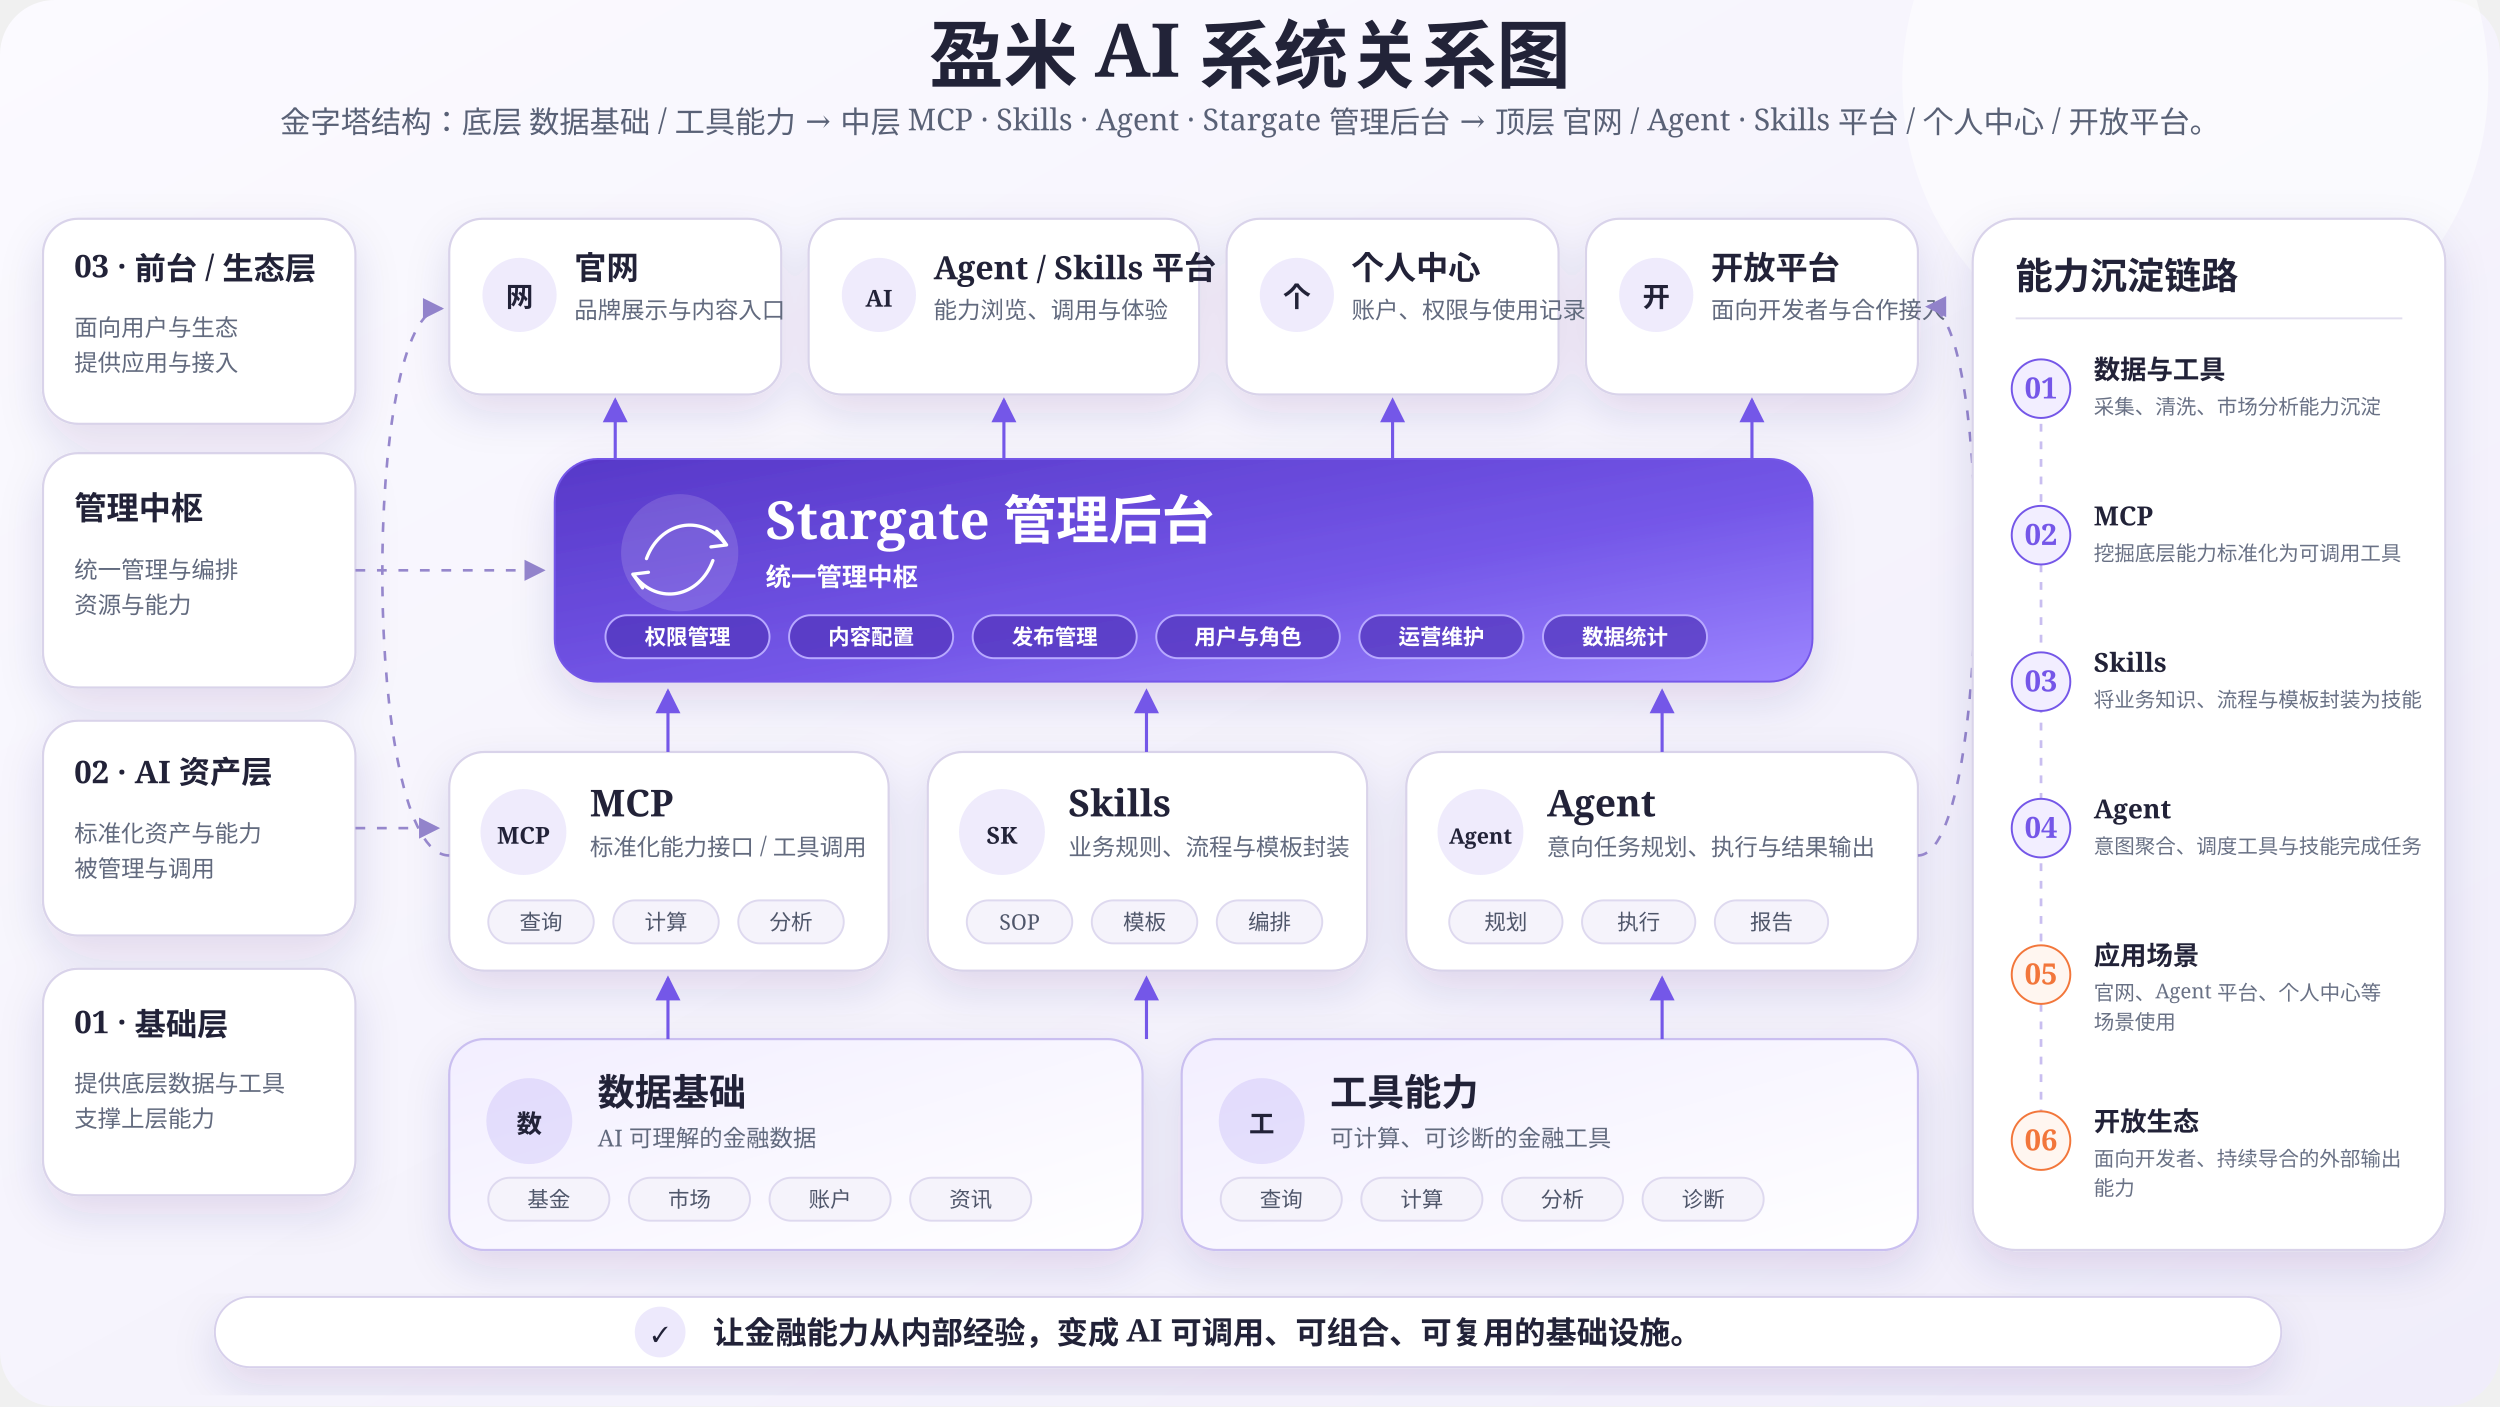
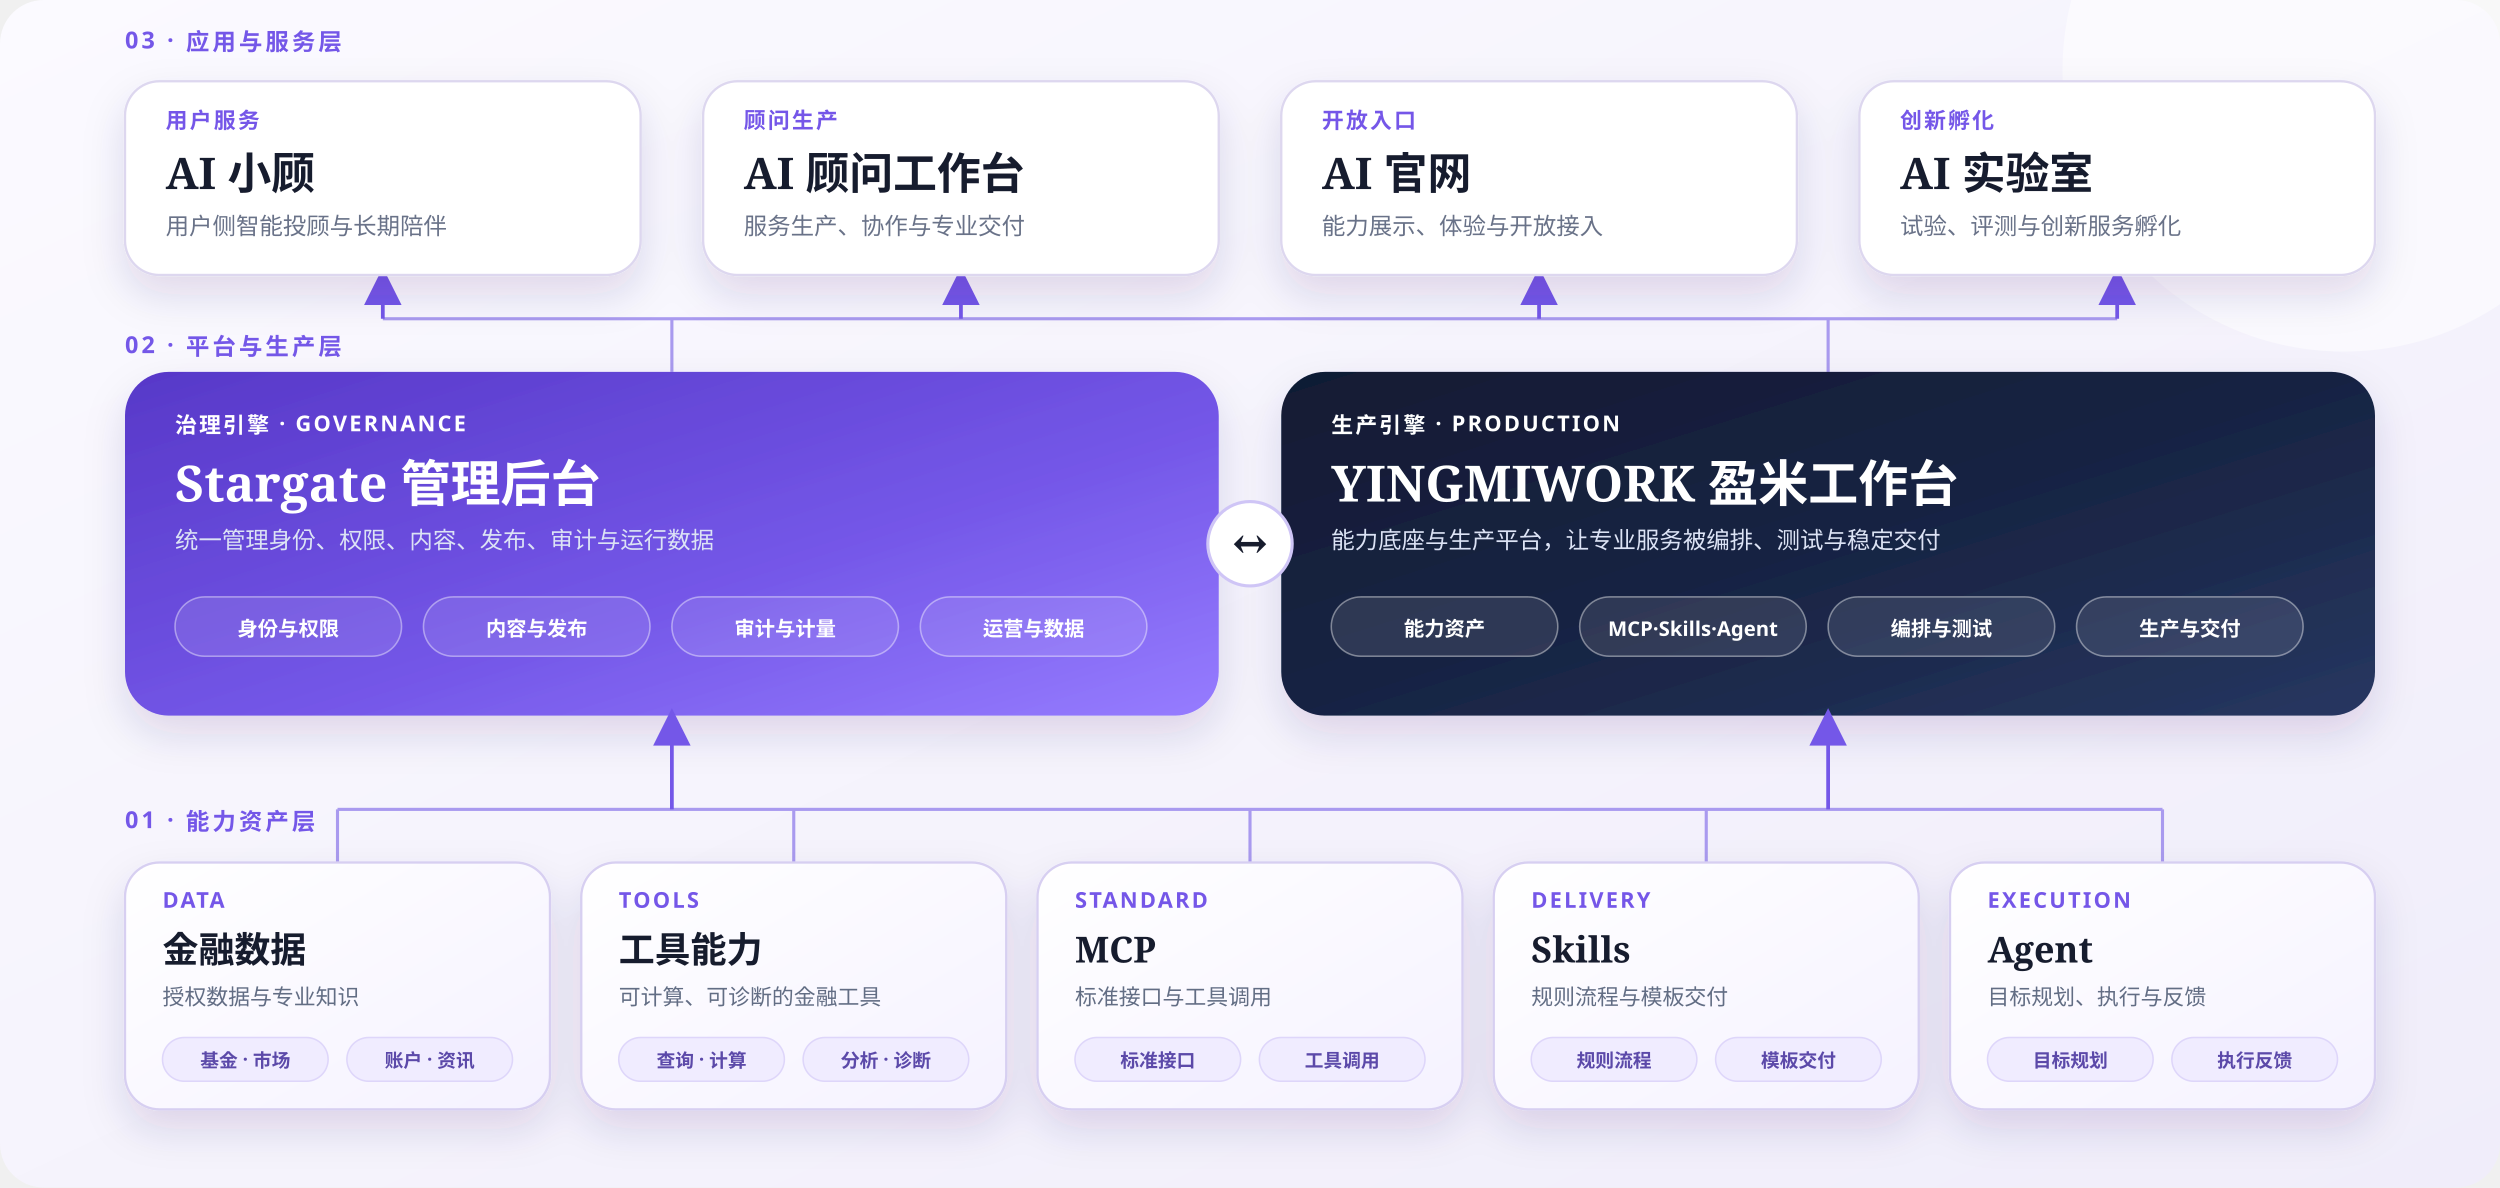
- <svg xmlns="http://www.w3.org/2000/svg" viewBox="0 0 1280 720" role="img" aria-labelledby="title desc">
+ <svg xmlns="http://www.w3.org/2000/svg" width="1600" height="760" viewBox="0 0 1600 760" role="img" aria-labelledby="title desc">
  <defs>
-     <linearGradient id="paper" x1="0" y1="0" x2="1" y2="1">
+     <linearGradient id="canvas" x1="0" y1="0" x2="1" y2="1">
      <stop stop-color="#fbfaff" />
      <stop offset="1" stop-color="#f0edfa" />
    </linearGradient>
-     <linearGradient id="core" x1="0" y1="0" x2="1" y2="1">
+     <linearGradient id="stargate" x1="0" y1="0" x2="1" y2="1">
      <stop stop-color="#5738c8" />
      <stop offset=".58" stop-color="#7457e8" />
-       <stop offset="1" stop-color="#9c85ff" />
+       <stop offset="1" stop-color="#967cff" />
    </linearGradient>
-     <linearGradient id="soft" x1="0" y1="0" x2="1" y2="1">
-       <stop stop-color="#f2eeff" />
-       <stop offset="1" stop-color="#fff" />
+     <linearGradient id="yingmiwork" x1="0" y1="0" x2="1" y2="1">
+       <stop stop-color="#111a33" />
+       <stop offset=".55" stop-color="#192545" />
+       <stop offset="1" stop-color="#273761" />
    </linearGradient>
-     <filter id="shadow" x="-20%" y="-30%" width="140%" height="170%">
-       <feDropShadow dx="0" dy="9" stdDeviation="11" flood-color="#35266f" flood-opacity=".12" />
+     <linearGradient id="asset" x1="0" y1="0" x2="1" y2="1">
+       <stop stop-color="#ffffff" />
+       <stop offset="1" stop-color="#f5f2ff" />
+     </linearGradient>
+     <filter id="shadow" x="-15%" y="-25%" width="130%" height="160%">
+       <feDropShadow dx="0" dy="12" stdDeviation="13" flood-color="#302568" flood-opacity=".13" />
    </filter>
-     <marker id="arrowV" markerWidth="8" markerHeight="8" refX="7" refY="4" orient="auto" markerUnits="strokeWidth">
-       <path d="M0 0L8 4L0 8Z" fill="#7457e8" />
-     </marker>
-     <marker id="arrowD" markerWidth="8" markerHeight="8" refX="7" refY="4" orient="auto" markerUnits="strokeWidth">
-       <path d="M0 0L8 4L0 8Z" fill="#9283cb" />
+     <marker id="arrow" markerWidth="10" markerHeight="10" refX="8" refY="5" orient="auto" markerUnits="strokeWidth">
+       <path d="M0 0L10 5L0 10Z" fill="#7457e8" />
    </marker>
    <style>
-       text{font-family:"Songti SC","STSong","SimSun",serif;fill:#222338}
-       .h1{font-size:38px;font-weight:700}.sub{font-size:15.5px;fill:#596176}.label{font-size:16.5px;font-weight:700}.small{font-size:12px;fill:#626a7e}.tiny{font-size:10.5px;fill:#697185}.on-dark{fill:#fff}
-       .box{fill:#fff;stroke:#d9d3ea;stroke-width:1.15}.box-soft{fill:url(#soft);stroke:#cabff0;stroke-width:1.15}.box-core{fill:url(#core);stroke:#7457e8}
-       .pill{fill:#f5f3fb;stroke:#ded9ef}.pillV{fill:#5235bd;fill-opacity:.72;stroke:#b8a9ff}.pillText{font-size:11px;fill:#4f566a}.pillTextV{font-size:11px;font-weight:700;fill:#fff}
-       .line{fill:none;stroke:#7457e8;stroke-width:1.6;marker-end:url(#arrowV)}.dash{fill:none;stroke:#9687cc;stroke-width:1.35;stroke-dasharray:5 6;marker-end:url(#arrowD)}
-       .num{font-size:15px;font-weight:700;fill:#7457e8}.numO{font-size:15px;font-weight:700;fill:#f2763a}
+       text{font-family:"Songti SC","STSong","SimSun",serif;fill:#171c2d}
+       .layer{font:800 15px/1 "PingFang SC","Microsoft YaHei",sans-serif;letter-spacing:.13em;fill:#7457e8}
+       .overline{font:800 14px/1 "PingFang SC","Microsoft YaHei",sans-serif;letter-spacing:.1em}
+       .appTitle{font-size:28px;font-weight:700}.appBody{font:500 15px/1.45 "PingFang SC","Microsoft YaHei",sans-serif;fill:#697288}
+       .coreTitle{font-size:32px;font-weight:700}.coreBody{font:500 15px/1.45 "PingFang SC","Microsoft YaHei",sans-serif}
+       .assetTitle{font-size:23px;font-weight:700}.assetBody{font:500 14px/1.45 "PingFang SC","Microsoft YaHei",sans-serif;fill:#626d84}
+       .onDark{fill:#fff}.softOnDark{fill:#dce3f5}.purple{fill:#7457e8}.navy{fill:#23365f}
+       .appCard{fill:#fff;stroke:#ddd7ef;stroke-width:1.5}.assetCard{fill:url(#asset);stroke:#d7cff1;stroke-width:1.5}
+       .pillLight{fill:#f0ecff;stroke:#ded6fa}.pillDark{fill:#fff;fill-opacity:.1;stroke:#fff;stroke-opacity:.42}
+       .pillText{font:700 13px/1 "PingFang SC","Microsoft YaHei",sans-serif;fill:#543bc2}.pillTextDark{font:700 13px/1 "PingFang SC","Microsoft YaHei",sans-serif;fill:#fff}
+       .assetPill{font:700 12px/1 "PingFang SC","Microsoft YaHei",sans-serif;fill:#5b4aa9}
+       .bus{fill:none;stroke:#a99aef;stroke-width:2}.flow{fill:none;stroke:#7457e8;stroke-width:2.4;marker-end:url(#arrow)}
    </style>
  </defs>
-   <rect width="1280" height="720" rx="28" fill="url(#paper)" />
-   <circle cx="1124" cy="42" r="150" fill="#fff" opacity=".55" />
-   <text x="640" y="42" text-anchor="middle" class="h1">盈米 AI 系统关系图</text>
-   <text x="640" y="68" text-anchor="middle" class="sub">金字塔结构：底层 数据基础 / 工具能力 → 中层 MCP · Skills · Agent · Stargate 管理后台 → 顶层 官网 / Agent · Skills 平台 / 个人中心 / 开放平台。</text>
+   <rect width="1600" height="760" rx="28" fill="url(#canvas)" />
+   <circle cx="1500" cy="45" r="180" fill="#fff" opacity=".52" />
+   <text x="80" y="31" class="layer">03 · 应用与服务层</text>
+   <path d="M245 204H1355" class="bus" />
+   <path d="M245 204V176" class="flow" />
+   <path d="M615 204V176" class="flow" />
+   <path d="M985 204V176" class="flow" />
+   <path d="M1355 204V176" class="flow" />
+   <path d="M430 238V204" class="bus" />
+   <path d="M1170 238V204" class="bus" />
  <g filter="url(#shadow)">
-     <rect x="22" y="112" width="160" height="105" rx="18" class="box" />
-     <text x="38" y="142" font-size="16" font-weight="700" fill="#f2763a">03 · 前台 / 生态层</text>
-     <text x="38" y="172" class="small">面向用户与生态</text>
-     <text x="38" y="190" class="small">提供应用与接入</text>
-     <rect x="22" y="232" width="160" height="120" rx="18" class="box" />
-     <text x="38" y="266" class="label" fill="#654fc4">管理中枢</text>
-     <text x="38" y="296" class="small">统一管理与编排</text>
-     <text x="38" y="314" class="small">资源与能力</text>
-     <rect x="22" y="369" width="160" height="110" rx="18" class="box" />
-     <text x="38" y="401" font-size="16" font-weight="700" fill="#7457e8">02 · AI 资产层</text>
-     <text x="38" y="431" class="small">标准化资产与能力</text>
-     <text x="38" y="449" class="small">被管理与调用</text>
-     <rect x="22" y="496" width="160" height="116" rx="18" class="box" />
-     <text x="38" y="529" font-size="16" font-weight="700" fill="#7457e8">01 · 基础层</text>
-     <text x="38" y="559" class="small">提供底层数据与工具</text>
-     <text x="38" y="577" class="small">支撑上层能力</text>
-   </g>
-   <g filter="url(#shadow)">
-     <rect x="230" y="112" width="170" height="90" rx="17" class="box" />
-     <circle cx="266" cy="151" r="19" fill="#7457e8" opacity=".12" />
-     <text x="266" y="157" text-anchor="middle" font-size="14" font-weight="700" fill="#7457e8">网</text>
-     <text x="294" y="143" class="label" fill="#604bc0">官网</text>
-     <text x="294" y="163" class="small">品牌展示与内容入口</text>
-     <rect x="414" y="112" width="200" height="90" rx="17" class="box" />
-     <circle cx="450" cy="151" r="19" fill="#7457e8" opacity=".12" />
-     <text x="450" y="157" text-anchor="middle" font-size="12" font-weight="700" fill="#7457e8">AI</text>
-     <text x="478" y="143" class="label" fill="#604bc0">Agent / Skills 平台</text>
-     <text x="478" y="163" class="small">能力浏览、调用与体验</text>
-     <rect x="628" y="112" width="170" height="90" rx="17" class="box" />
-     <circle cx="664" cy="151" r="19" fill="#7457e8" opacity=".12" />
-     <text x="664" y="157" text-anchor="middle" font-size="14" font-weight="700" fill="#7457e8">个</text>
-     <text x="692" y="143" class="label" fill="#604bc0">个人中心</text>
-     <text x="692" y="163" class="small">账户、权限与使用记录</text>
-     <rect x="812" y="112" width="170" height="90" rx="17" class="box" />
-     <circle cx="848" cy="151" r="19" fill="#7457e8" opacity=".12" />
-     <text x="848" y="157" text-anchor="middle" font-size="14" font-weight="700" fill="#7457e8">开</text>
-     <text x="876" y="143" class="label" fill="#604bc0">开放平台</text>
-     <text x="876" y="163" class="small">面向开发者与合作接入</text>
-   </g>
-   <g filter="url(#shadow)">
-     <rect x="284" y="235" width="644" height="114" rx="22" class="box-core" />
-     <circle cx="348" cy="283" r="30" fill="#fff" opacity=".14" />
-     <path d="M331 286c7-19 28-23 40-8M367 272l5 7-8 1M365 287c-7 19-28 23-40 8M329 301l-5-7 8-1" fill="none" stroke="#fff" stroke-width="1.7" stroke-linecap="round" stroke-linejoin="round" />
-     <text x="392" y="276" font-size="27" font-weight="700" class="on-dark">Stargate 管理后台</text>
-     <text x="392" y="300" font-size="13" font-weight="700" class="on-dark">统一管理中枢</text>
    <g>
-       <rect x="310" y="315" width="84" height="22" rx="11" class="pillV" />
-       <text x="352" y="330" text-anchor="middle" class="pillTextV">权限管理</text>
-       <rect x="404" y="315" width="84" height="22" rx="11" class="pillV" />
-       <text x="446" y="330" text-anchor="middle" class="pillTextV">内容配置</text>
-       <rect x="498" y="315" width="84" height="22" rx="11" class="pillV" />
-       <text x="540" y="330" text-anchor="middle" class="pillTextV">发布管理</text>
-       <rect x="592" y="315" width="94" height="22" rx="11" class="pillV" />
-       <text x="639" y="330" text-anchor="middle" class="pillTextV">用户与角色</text>
-       <rect x="696" y="315" width="84" height="22" rx="11" class="pillV" />
-       <text x="738" y="330" text-anchor="middle" class="pillTextV">运营维护</text>
-       <rect x="790" y="315" width="84" height="22" rx="11" class="pillV" />
-       <text x="832" y="330" text-anchor="middle" class="pillTextV">数据统计</text>
+       <rect x="80" y="52" width="330" height="124" rx="22" class="appCard" />
+       <text x="106" y="82" class="overline purple">用户服务</text>
+       <text x="106" y="121" class="appTitle">AI 小顾</text>
+       <text x="106" y="150" class="appBody">用户侧智能投顾与长期陪伴</text>
+     </g>
+     <g>
+       <rect x="450" y="52" width="330" height="124" rx="22" class="appCard" />
+       <text x="476" y="82" class="overline purple">顾问生产</text>
+       <text x="476" y="121" class="appTitle">AI 顾问工作台</text>
+       <text x="476" y="150" class="appBody">服务生产、协作与专业交付</text>
+     </g>
+     <g>
+       <rect x="820" y="52" width="330" height="124" rx="22" class="appCard" />
+       <text x="846" y="82" class="overline purple">开放入口</text>
+       <text x="846" y="121" class="appTitle">AI 官网</text>
+       <text x="846" y="150" class="appBody">能力展示、体验与开放接入</text>
+     </g>
+     <g>
+       <rect x="1190" y="52" width="330" height="124" rx="22" class="appCard" />
+       <text x="1216" y="82" class="overline purple">创新孵化</text>
+       <text x="1216" y="121" class="appTitle">AI 实验室</text>
+       <text x="1216" y="150" class="appBody">试验、评测与创新服务孵化</text>
    </g>
  </g>
+   <text x="80" y="226" class="layer">02 · 平台与生产层</text>
  <g filter="url(#shadow)">
-     <rect x="230" y="385" width="225" height="112" rx="18" class="box" />
-     <circle cx="268" cy="426" r="22" fill="#7457e8" opacity=".12" />
-     <text x="268" y="432" text-anchor="middle" font-size="12" font-weight="700" fill="#7457e8">MCP</text>
-     <text x="302" y="418" font-size="19" font-weight="700" fill="#604bc0">MCP</text>
-     <text x="302" y="438" class="small">标准化能力接口 / 工具调用</text>
-     <rect x="250" y="461" width="54" height="22" rx="11" class="pill" />
-     <text x="277" y="476" text-anchor="middle" class="pillText">查询</text>
-     <rect x="314" y="461" width="54" height="22" rx="11" class="pill" />
-     <text x="341" y="476" text-anchor="middle" class="pillText">计算</text>
-     <rect x="378" y="461" width="54" height="22" rx="11" class="pill" />
-     <text x="405" y="476" text-anchor="middle" class="pillText">分析</text>
-     <rect x="475" y="385" width="225" height="112" rx="18" class="box" />
-     <circle cx="513" cy="426" r="22" fill="#7457e8" opacity=".12" />
-     <text x="513" y="432" text-anchor="middle" font-size="12" font-weight="700" fill="#7457e8">SK</text>
-     <text x="547" y="418" font-size="19" font-weight="700" fill="#604bc0">Skills</text>
-     <text x="547" y="438" class="small">业务规则、流程与模板封装</text>
-     <rect x="495" y="461" width="54" height="22" rx="11" class="pill" />
-     <text x="522" y="476" text-anchor="middle" class="pillText">SOP</text>
-     <rect x="559" y="461" width="54" height="22" rx="11" class="pill" />
-     <text x="586" y="476" text-anchor="middle" class="pillText">模板</text>
-     <rect x="623" y="461" width="54" height="22" rx="11" class="pill" />
-     <text x="650" y="476" text-anchor="middle" class="pillText">编排</text>
-     <rect x="720" y="385" width="262" height="112" rx="18" class="box" />
-     <circle cx="758" cy="426" r="22" fill="#7457e8" opacity=".12" />
-     <text x="758" y="432" text-anchor="middle" font-size="11" font-weight="700" fill="#7457e8">Agent</text>
-     <text x="792" y="418" font-size="19" font-weight="700" fill="#604bc0">Agent</text>
-     <text x="792" y="438" class="small">意向任务规划、执行与结果输出</text>
-     <rect x="742" y="461" width="58" height="22" rx="11" class="pill" />
-     <text x="771" y="476" text-anchor="middle" class="pillText">规划</text>
-     <rect x="810" y="461" width="58" height="22" rx="11" class="pill" />
-     <text x="839" y="476" text-anchor="middle" class="pillText">执行</text>
-     <rect x="878" y="461" width="58" height="22" rx="11" class="pill" />
-     <text x="907" y="476" text-anchor="middle" class="pillText">报告</text>
+     <rect x="80" y="238" width="700" height="220" rx="28" fill="url(#stargate)" />
+     <text x="112" y="277" class="overline onDark">治理引擎 · GOVERNANCE</text>
+     <text x="112" y="321" class="coreTitle onDark">Stargate 管理后台</text>
+     <text x="112" y="351" class="coreBody softOnDark">统一管理身份、权限、内容、发布、审计与运行数据</text>
+     <g>
+       <rect x="112" y="382" width="145" height="38" rx="19" class="pillDark" />
+       <text x="184.5" y="407" text-anchor="middle" class="pillTextDark">身份与权限</text>
+       <rect x="271" y="382" width="145" height="38" rx="19" class="pillDark" />
+       <text x="343.5" y="407" text-anchor="middle" class="pillTextDark">内容与发布</text>
+       <rect x="430" y="382" width="145" height="38" rx="19" class="pillDark" />
+       <text x="502.5" y="407" text-anchor="middle" class="pillTextDark">审计与计量</text>
+       <rect x="589" y="382" width="145" height="38" rx="19" class="pillDark" />
+       <text x="661.5" y="407" text-anchor="middle" class="pillTextDark">运营与数据</text>
+     </g>
+     <rect x="820" y="238" width="700" height="220" rx="28" fill="url(#yingmiwork)" />
+     <text x="852" y="277" class="overline onDark">生产引擎 · PRODUCTION</text>
+     <text x="852" y="321" class="coreTitle onDark">YINGMIWORK 盈米工作台</text>
+     <text x="852" y="351" class="coreBody softOnDark">能力底座与生产平台，让专业服务被编排、测试与稳定交付</text>
+     <g>
+       <rect x="852" y="382" width="145" height="38" rx="19" class="pillDark" />
+       <text x="924.5" y="407" text-anchor="middle" class="pillTextDark">能力资产</text>
+       <rect x="1011" y="382" width="145" height="38" rx="19" class="pillDark" />
+       <text x="1083.5" y="407" text-anchor="middle" class="pillTextDark">MCP·Skills·Agent</text>
+       <rect x="1170" y="382" width="145" height="38" rx="19" class="pillDark" />
+       <text x="1242.5" y="407" text-anchor="middle" class="pillTextDark">编排与测试</text>
+       <rect x="1329" y="382" width="145" height="38" rx="19" class="pillDark" />
+       <text x="1401.5" y="407" text-anchor="middle" class="pillTextDark">生产与交付</text>
+     </g>
  </g>
+   <g>
+     <circle cx="800" cy="348" r="27" fill="#fff" stroke="#cfc5f6" stroke-width="2" />
+     <text x="800" y="357" text-anchor="middle" font-size="27" font-weight="700" fill="#7457e8">↔</text>
+   </g>
+   <text x="80" y="530" class="layer">01 · 能力资产层</text>
+   <path d="M216 518H1384" class="bus" />
+   <path d="M430 518V458" class="flow" />
+   <path d="M1170 518V458" class="flow" />
+   <path d="M216 552V518" class="bus" />
+   <path d="M508 552V518" class="bus" />
+   <path d="M800 552V518" class="bus" />
+   <path d="M1092 552V518" class="bus" />
+   <path d="M1384 552V518" class="bus" />
  <g filter="url(#shadow)">
-     <rect x="230" y="532" width="355" height="108" rx="18" class="box-soft" />
-     <circle cx="271" cy="574" r="22" fill="#7457e8" opacity=".14" />
-     <text x="271" y="580" text-anchor="middle" font-size="13" font-weight="700" fill="#7457e8">数</text>
-     <text x="306" y="566" font-size="19" font-weight="700" fill="#604bc0">数据基础</text>
-     <text x="306" y="587" class="small">AI 可理解的金融数据</text>
-     <rect x="250" y="603" width="62" height="22" rx="11" class="pill" />
-     <text x="281" y="618" text-anchor="middle" class="pillText">基金</text>
-     <rect x="322" y="603" width="62" height="22" rx="11" class="pill" />
-     <text x="353" y="618" text-anchor="middle" class="pillText">市场</text>
-     <rect x="394" y="603" width="62" height="22" rx="11" class="pill" />
-     <text x="425" y="618" text-anchor="middle" class="pillText">账户</text>
-     <rect x="466" y="603" width="62" height="22" rx="11" class="pill" />
-     <text x="497" y="618" text-anchor="middle" class="pillText">资讯</text>
-     <rect x="605" y="532" width="377" height="108" rx="18" class="box-soft" />
-     <circle cx="646" cy="574" r="22" fill="#7457e8" opacity=".14" />
-     <text x="646" y="580" text-anchor="middle" font-size="13" font-weight="700" fill="#7457e8">工</text>
-     <text x="681" y="566" font-size="19" font-weight="700" fill="#604bc0">工具能力</text>
-     <text x="681" y="587" class="small">可计算、可诊断的金融工具</text>
-     <rect x="625" y="603" width="62" height="22" rx="11" class="pill" />
-     <text x="656" y="618" text-anchor="middle" class="pillText">查询</text>
-     <rect x="697" y="603" width="62" height="22" rx="11" class="pill" />
-     <text x="728" y="618" text-anchor="middle" class="pillText">计算</text>
-     <rect x="769" y="603" width="62" height="22" rx="11" class="pill" />
-     <text x="800" y="618" text-anchor="middle" class="pillText">分析</text>
-     <rect x="841" y="603" width="62" height="22" rx="11" class="pill" />
-     <text x="872" y="618" text-anchor="middle" class="pillText">诊断</text>
-   </g>
-   <path d="M342 385V354" class="line" />
-   <path d="M587 385V354" class="line" />
-   <path d="M851 385V354" class="line" />
-   <path d="M315 235V205" class="line" />
-   <path d="M514 235V205" class="line" />
-   <path d="M713 235V205" class="line" />
-   <path d="M897 235V205" class="line" />
-   <path d="M342 532V501" class="line" />
-   <path d="M587 532V501" class="line" />
-   <path d="M851 532V501" class="line" />
-   <path d="M230 438C185 438 185 158 226 158" class="dash" />
-   <path d="M982 438C1020 438 1021 157 987 157" class="dash" />
-   <path d="M182 292H278" class="dash" />
-   <path d="M182 424H224" class="dash" />
-   <g filter="url(#shadow)">
-     <rect x="1010" y="112" width="242" height="528" rx="22" class="box" />
-     <text x="1032" y="148" font-size="19" font-weight="700" fill="#604bc0">能力沉淀链路</text>
-     <line x1="1032" y1="163" x2="1230" y2="163" stroke="#e2deef" />
-     <path d="M1045 190V590" fill="none" stroke="#c9bef0" stroke-width="1.4" stroke-dasharray="4 5" />
    <g>
-       <circle cx="1045" cy="199" r="15" fill="#f2eeff" stroke="#7457e8" />
-       <text x="1045" y="204" text-anchor="middle" class="num">01</text>
-       <text x="1072" y="194" font-size="13.5" font-weight="700" fill="#604bc0">数据与工具</text>
-       <text x="1072" y="212" class="tiny">采集、清洗、市场分析能力沉淀</text>
+       <rect x="80" y="552" width="272" height="158" rx="22" class="assetCard" />
+       <text x="104" y="581" class="overline purple">DATA</text>
+       <text x="104" y="616" class="assetTitle">金融数据</text>
+       <text x="104" y="643" class="assetBody">授权数据与专业知识</text>
+       <rect x="104" y="664" width="106" height="28" rx="14" class="pillLight" />
+       <text x="157" y="683" text-anchor="middle" class="assetPill">基金 · 市场</text>
+       <rect x="222" y="664" width="106" height="28" rx="14" class="pillLight" />
+       <text x="275" y="683" text-anchor="middle" class="assetPill">账户 · 资讯</text>
    </g>
    <g>
-       <circle cx="1045" cy="274" r="15" fill="#f2eeff" stroke="#7457e8" />
-       <text x="1045" y="279" text-anchor="middle" class="num">02</text>
-       <text x="1072" y="269" font-size="13.5" font-weight="700" fill="#604bc0">MCP</text>
-       <text x="1072" y="287" class="tiny">挖掘底层能力标准化为可调用工具</text>
+       <rect x="372" y="552" width="272" height="158" rx="22" class="assetCard" />
+       <text x="396" y="581" class="overline purple">TOOLS</text>
+       <text x="396" y="616" class="assetTitle">工具能力</text>
+       <text x="396" y="643" class="assetBody">可计算、可诊断的金融工具</text>
+       <rect x="396" y="664" width="106" height="28" rx="14" class="pillLight" />
+       <text x="449" y="683" text-anchor="middle" class="assetPill">查询 · 计算</text>
+       <rect x="514" y="664" width="106" height="28" rx="14" class="pillLight" />
+       <text x="567" y="683" text-anchor="middle" class="assetPill">分析 · 诊断</text>
    </g>
    <g>
-       <circle cx="1045" cy="349" r="15" fill="#f2eeff" stroke="#7457e8" />
-       <text x="1045" y="354" text-anchor="middle" class="num">03</text>
-       <text x="1072" y="344" font-size="13.5" font-weight="700" fill="#604bc0">Skills</text>
-       <text x="1072" y="362" class="tiny">将业务知识、流程与模板封装为技能</text>
+       <rect x="664" y="552" width="272" height="158" rx="22" class="assetCard" />
+       <text x="688" y="581" class="overline purple">STANDARD</text>
+       <text x="688" y="616" class="assetTitle">MCP</text>
+       <text x="688" y="643" class="assetBody">标准接口与工具调用</text>
+       <rect x="688" y="664" width="106" height="28" rx="14" class="pillLight" />
+       <text x="741" y="683" text-anchor="middle" class="assetPill">标准接口</text>
+       <rect x="806" y="664" width="106" height="28" rx="14" class="pillLight" />
+       <text x="859" y="683" text-anchor="middle" class="assetPill">工具调用</text>
    </g>
    <g>
-       <circle cx="1045" cy="424" r="15" fill="#f2eeff" stroke="#7457e8" />
-       <text x="1045" y="429" text-anchor="middle" class="num">04</text>
-       <text x="1072" y="419" font-size="13.5" font-weight="700" fill="#604bc0">Agent</text>
-       <text x="1072" y="437" class="tiny">意图聚合、调度工具与技能完成任务</text>
+       <rect x="956" y="552" width="272" height="158" rx="22" class="assetCard" />
+       <text x="980" y="581" class="overline purple">DELIVERY</text>
+       <text x="980" y="616" class="assetTitle">Skills</text>
+       <text x="980" y="643" class="assetBody">规则流程与模板交付</text>
+       <rect x="980" y="664" width="106" height="28" rx="14" class="pillLight" />
+       <text x="1033" y="683" text-anchor="middle" class="assetPill">规则流程</text>
+       <rect x="1098" y="664" width="106" height="28" rx="14" class="pillLight" />
+       <text x="1151" y="683" text-anchor="middle" class="assetPill">模板交付</text>
    </g>
    <g>
-       <circle cx="1045" cy="499" r="15" fill="#fff6f0" stroke="#f2763a" />
-       <text x="1045" y="504" text-anchor="middle" class="numO">05</text>
-       <text x="1072" y="494" font-size="13.5" font-weight="700" fill="#dd6a34">应用场景</text>
-       <text x="1072" y="512" class="tiny">官网、Agent 平台、个人中心等</text>
-       <text x="1072" y="527" class="tiny">场景使用</text>
-     </g>
-     <g>
-       <circle cx="1045" cy="584" r="15" fill="#fff6f0" stroke="#f2763a" />
-       <text x="1045" y="589" text-anchor="middle" class="numO">06</text>
-       <text x="1072" y="579" font-size="13.5" font-weight="700" fill="#dd6a34">开放生态</text>
-       <text x="1072" y="597" class="tiny">面向开发者、持续导合的外部输出</text>
-       <text x="1072" y="612" class="tiny">能力</text>
+       <rect x="1248" y="552" width="272" height="158" rx="22" class="assetCard" />
+       <text x="1272" y="581" class="overline purple">EXECUTION</text>
+       <text x="1272" y="616" class="assetTitle">Agent</text>
+       <text x="1272" y="643" class="assetBody">目标规划、执行与反馈</text>
+       <rect x="1272" y="664" width="106" height="28" rx="14" class="pillLight" />
+       <text x="1325" y="683" text-anchor="middle" class="assetPill">目标规划</text>
+       <rect x="1390" y="664" width="106" height="28" rx="14" class="pillLight" />
+       <text x="1443" y="683" text-anchor="middle" class="assetPill">执行反馈</text>
    </g>
  </g>
-   <g filter="url(#shadow)">
-     <rect x="110" y="664" width="1058" height="36" rx="18" fill="#fff" stroke="#d7d0eb" />
-     <circle cx="338" cy="682" r="13" fill="#7457e8" opacity=".13" />
-     <text x="338" y="687" text-anchor="middle" font-size="11" font-weight="700" fill="#7457e8">✓</text>
-     <text x="365" y="688" font-size="16" font-weight="700" fill="#4d3bac">让金融能力从内部经验，变成 AI 可调用、可组合、可复用的基础设施。</text>
-   </g>
</svg>
